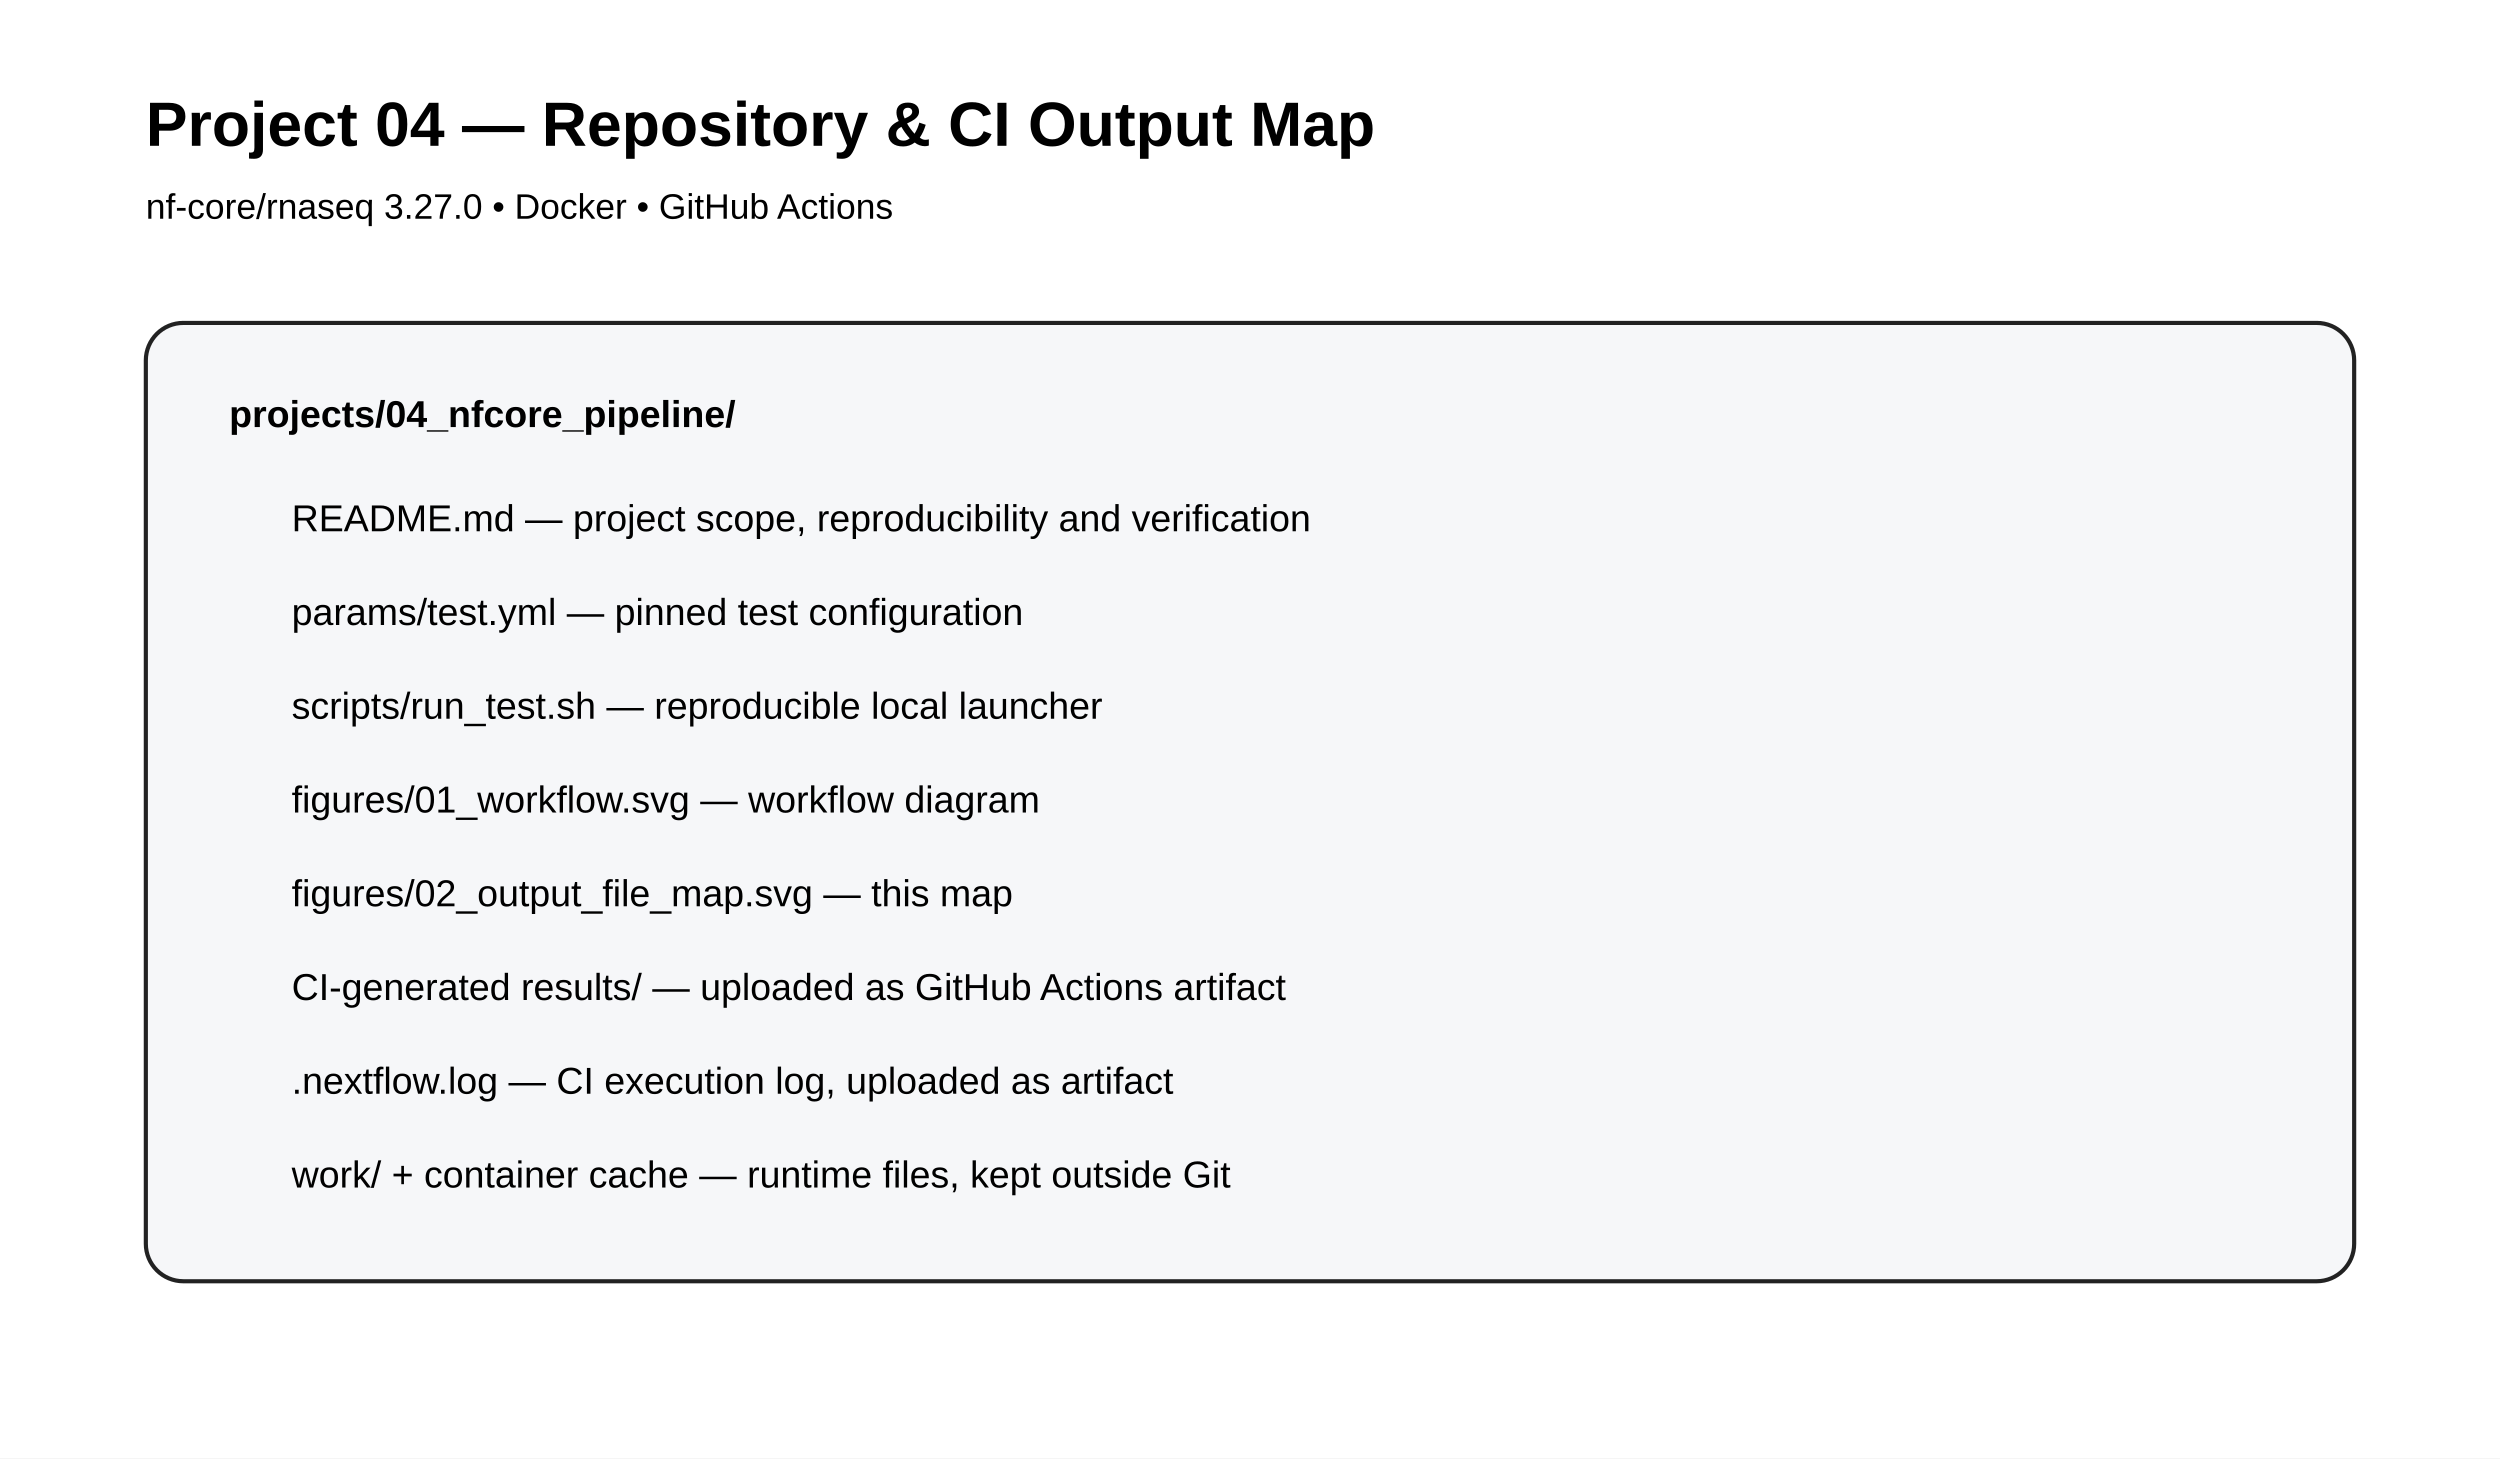
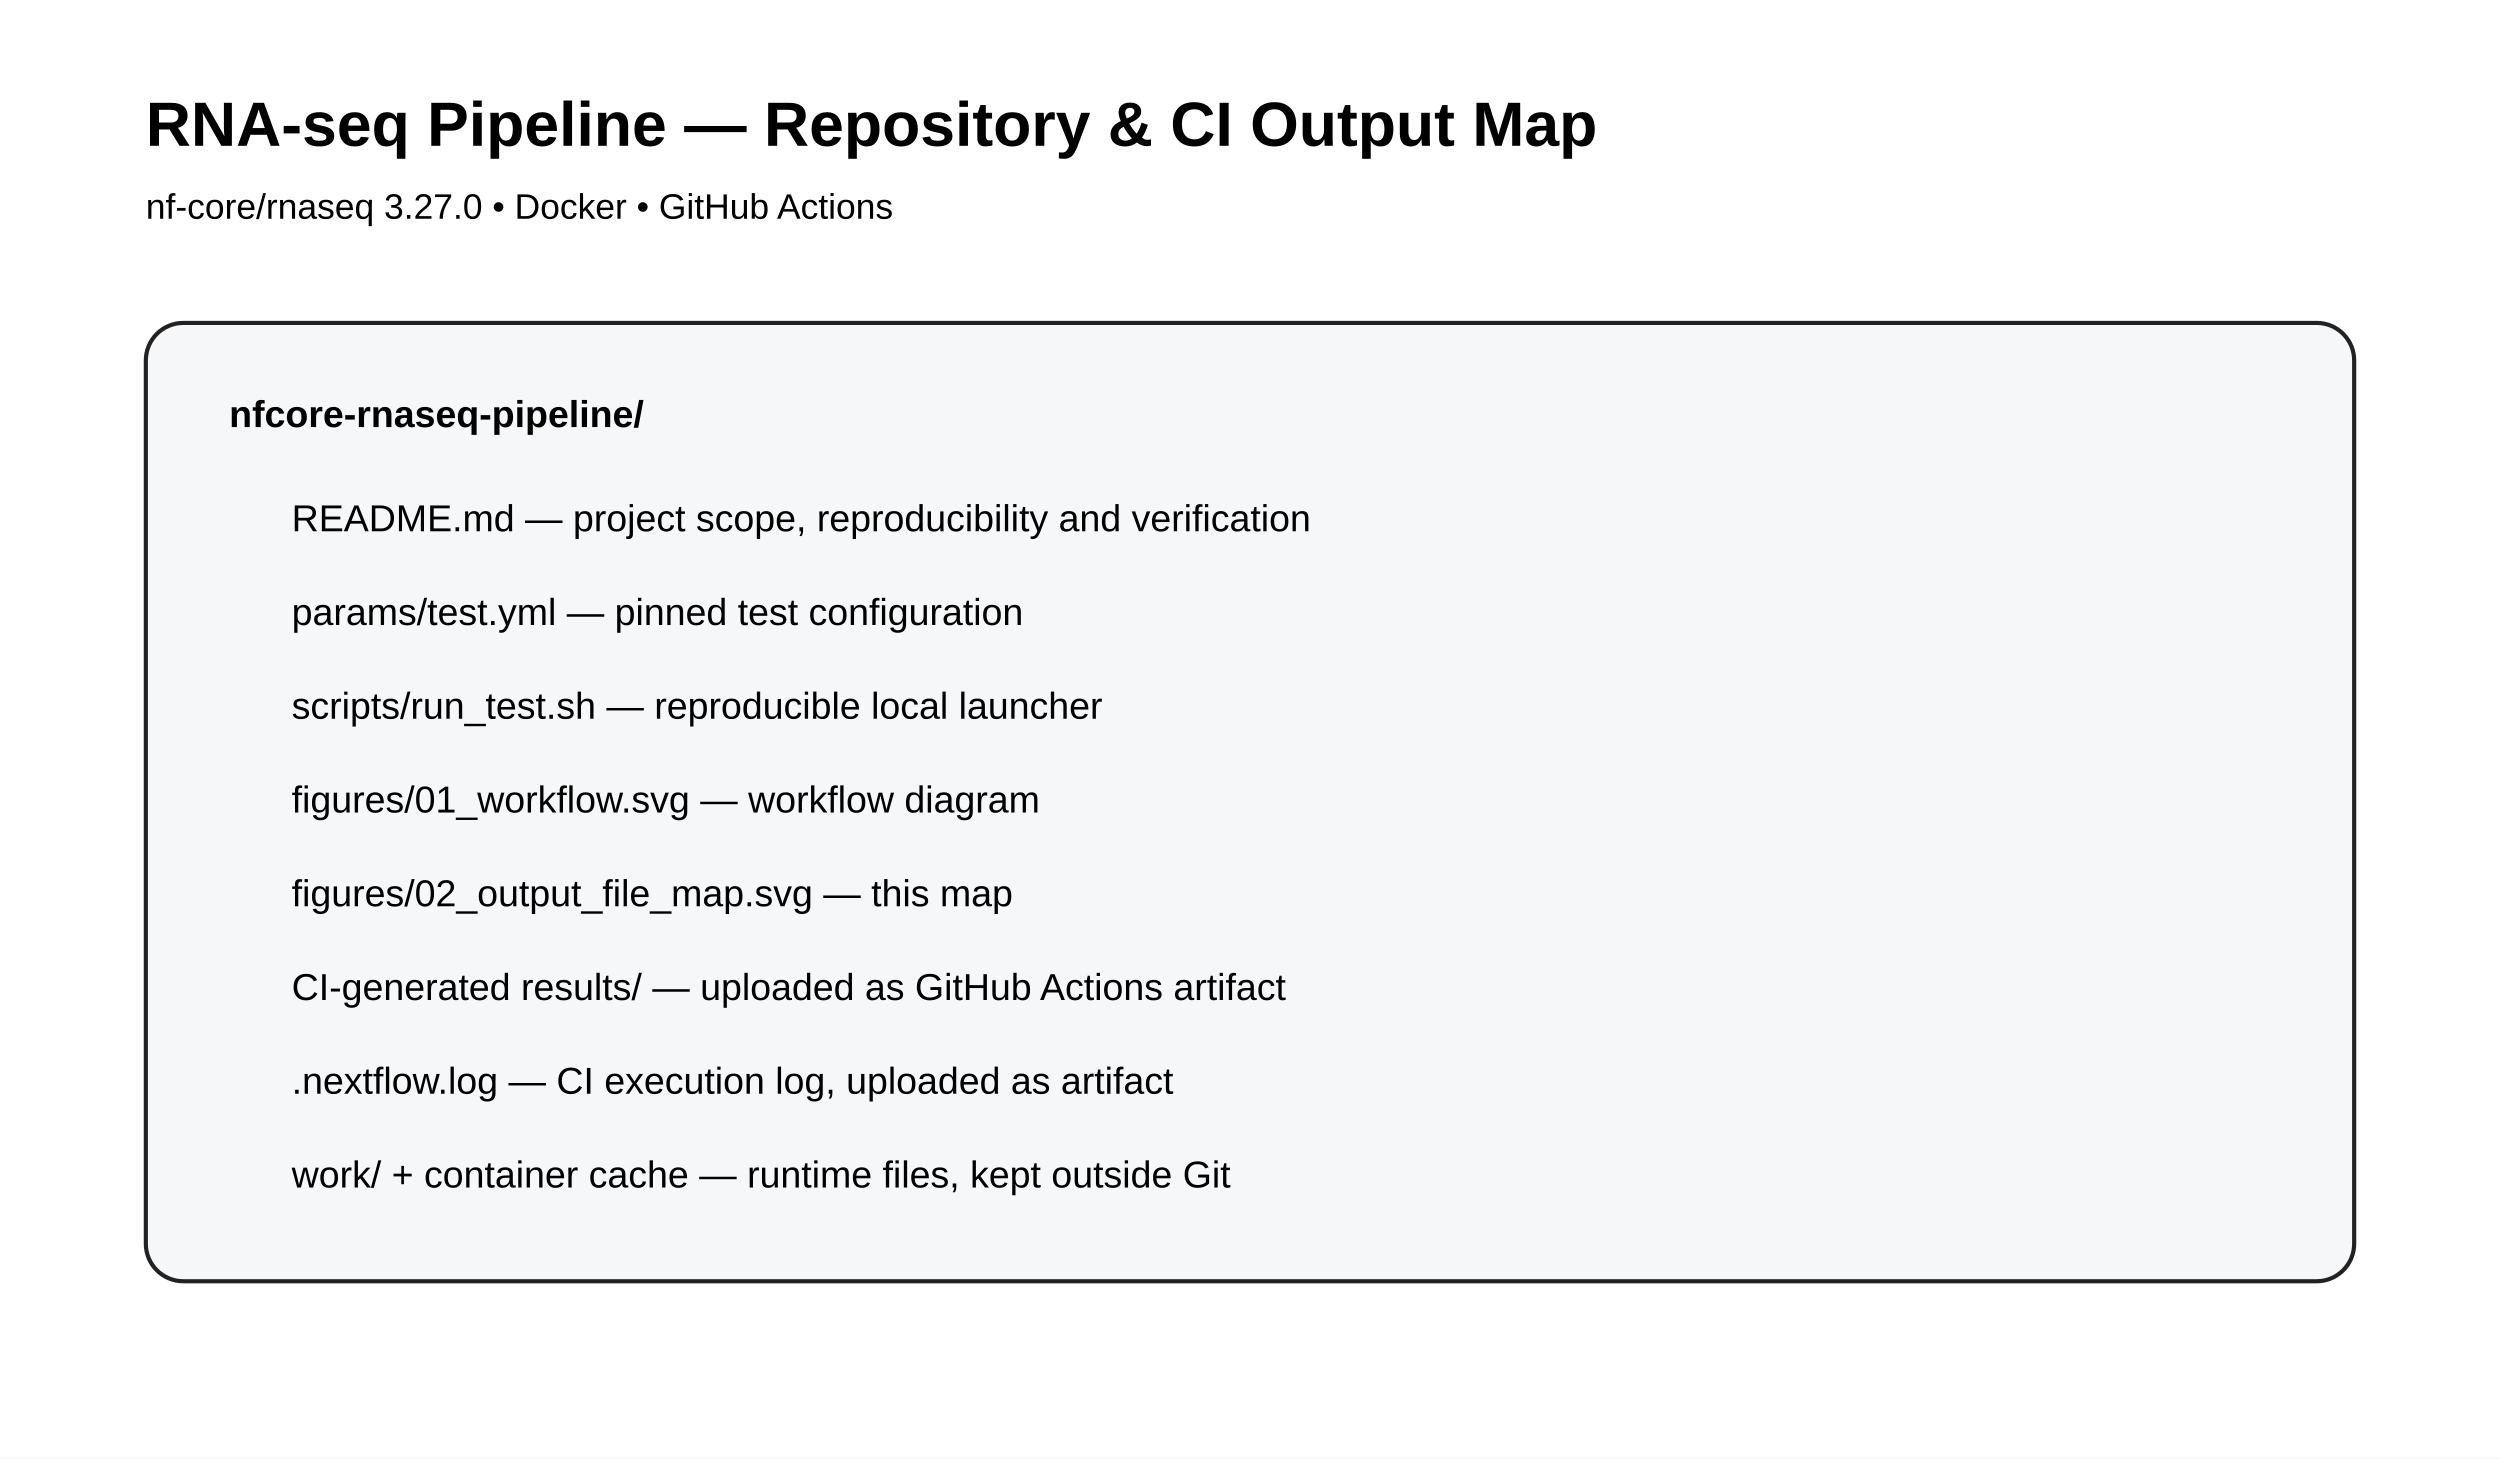
<svg xmlns="http://www.w3.org/2000/svg" width="1200" height="700" viewBox="0 0 1200 700">
  <rect width="1200" height="700" fill="#ffffff" />
-   <text x="70" y="70" font-family="Arial" font-size="30" font-weight="700">Project 04 — Repository &amp; CI Output Map</text>
+   <text x="70" y="70" font-family="Arial" font-size="30" font-weight="700">RNA-seq Pipeline — Repository &amp; CI Output Map</text>
  <text x="70" y="105" font-family="Arial" font-size="17">nf-core/rnaseq 3.27.0 • Docker • GitHub Actions</text>
  <rect x="70" y="155" width="1060" height="460" rx="18" fill="#f6f7f9" stroke="#222" stroke-width="2" />
  <g font-family="Arial" font-size="18">
-     <text x="110" y="205" font-weight="700">projects/04_nfcore_pipeline/</text>
+     <text x="110" y="205" font-weight="700">nfcore-rnaseq-pipeline/</text>
    <text x="140" y="255">README.md — project scope, reproducibility and verification</text>
    <text x="140" y="300">params/test.yml — pinned test configuration</text>
    <text x="140" y="345">scripts/run_test.sh — reproducible local launcher</text>
    <text x="140" y="390">figures/01_workflow.svg — workflow diagram</text>
    <text x="140" y="435">figures/02_output_file_map.svg — this map</text>
    <text x="140" y="480">CI-generated results/ — uploaded as GitHub Actions artifact</text>
    <text x="140" y="525">.nextflow.log — CI execution log, uploaded as artifact</text>
    <text x="140" y="570">work/ + container cache — runtime files, kept outside Git</text>
  </g>
</svg>
